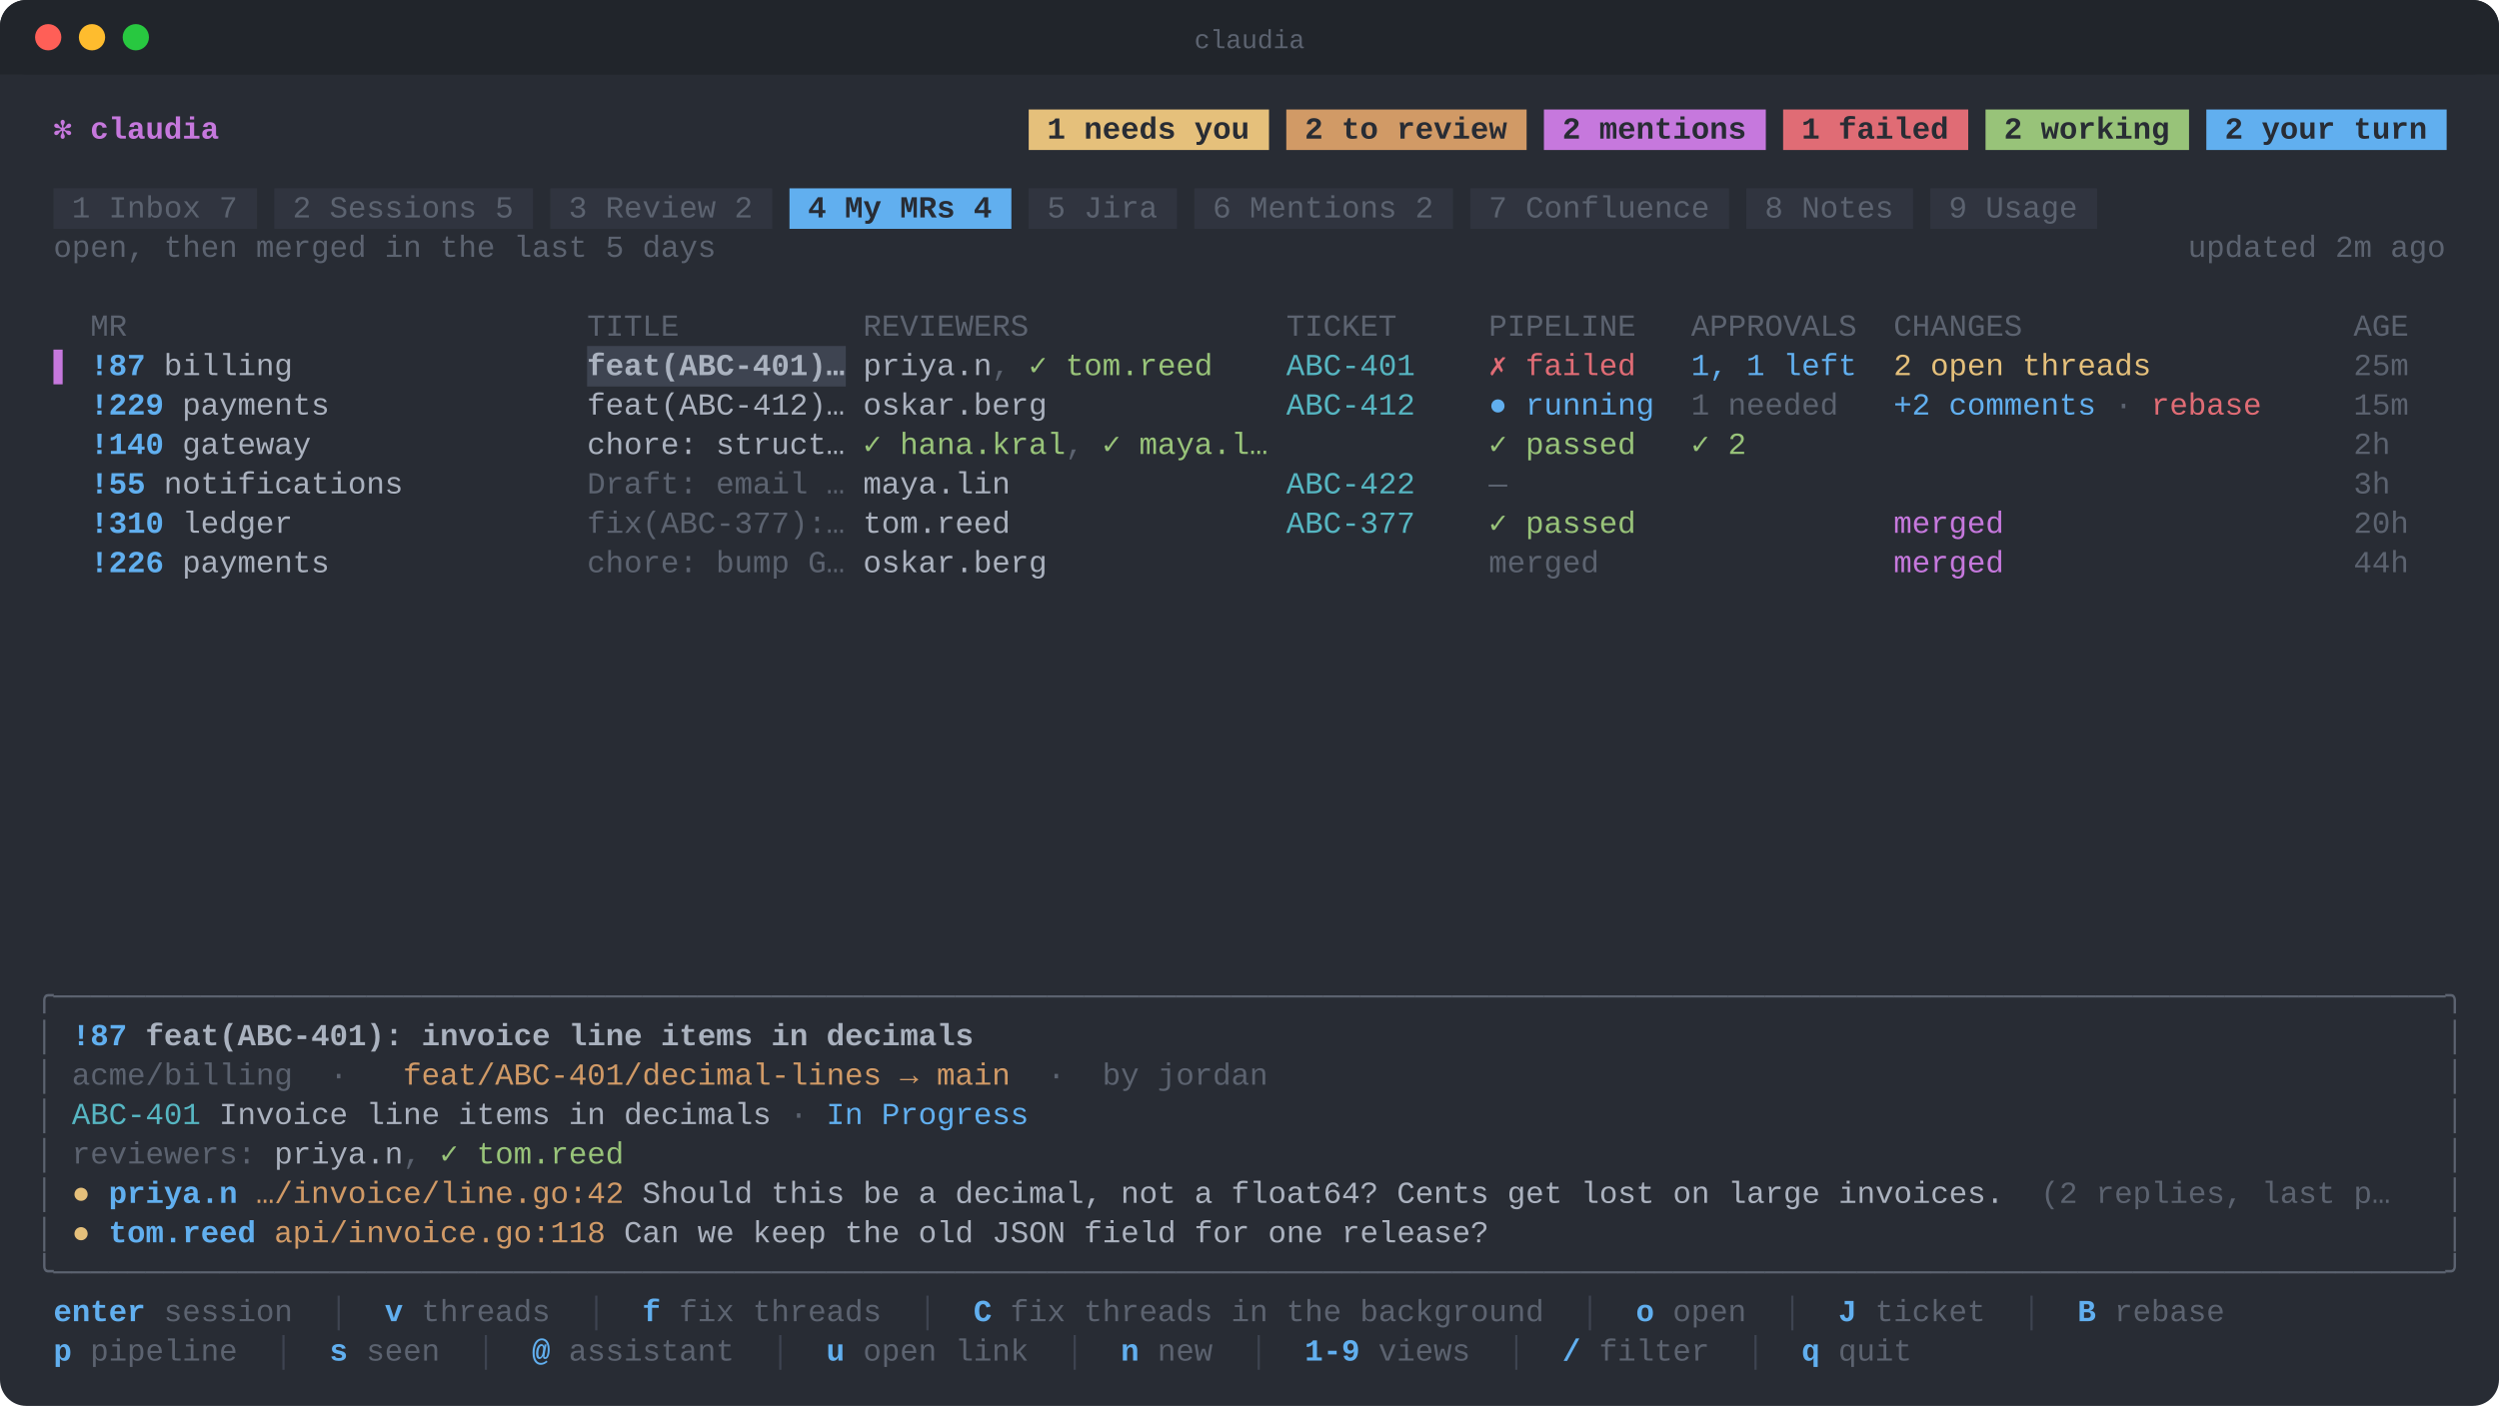
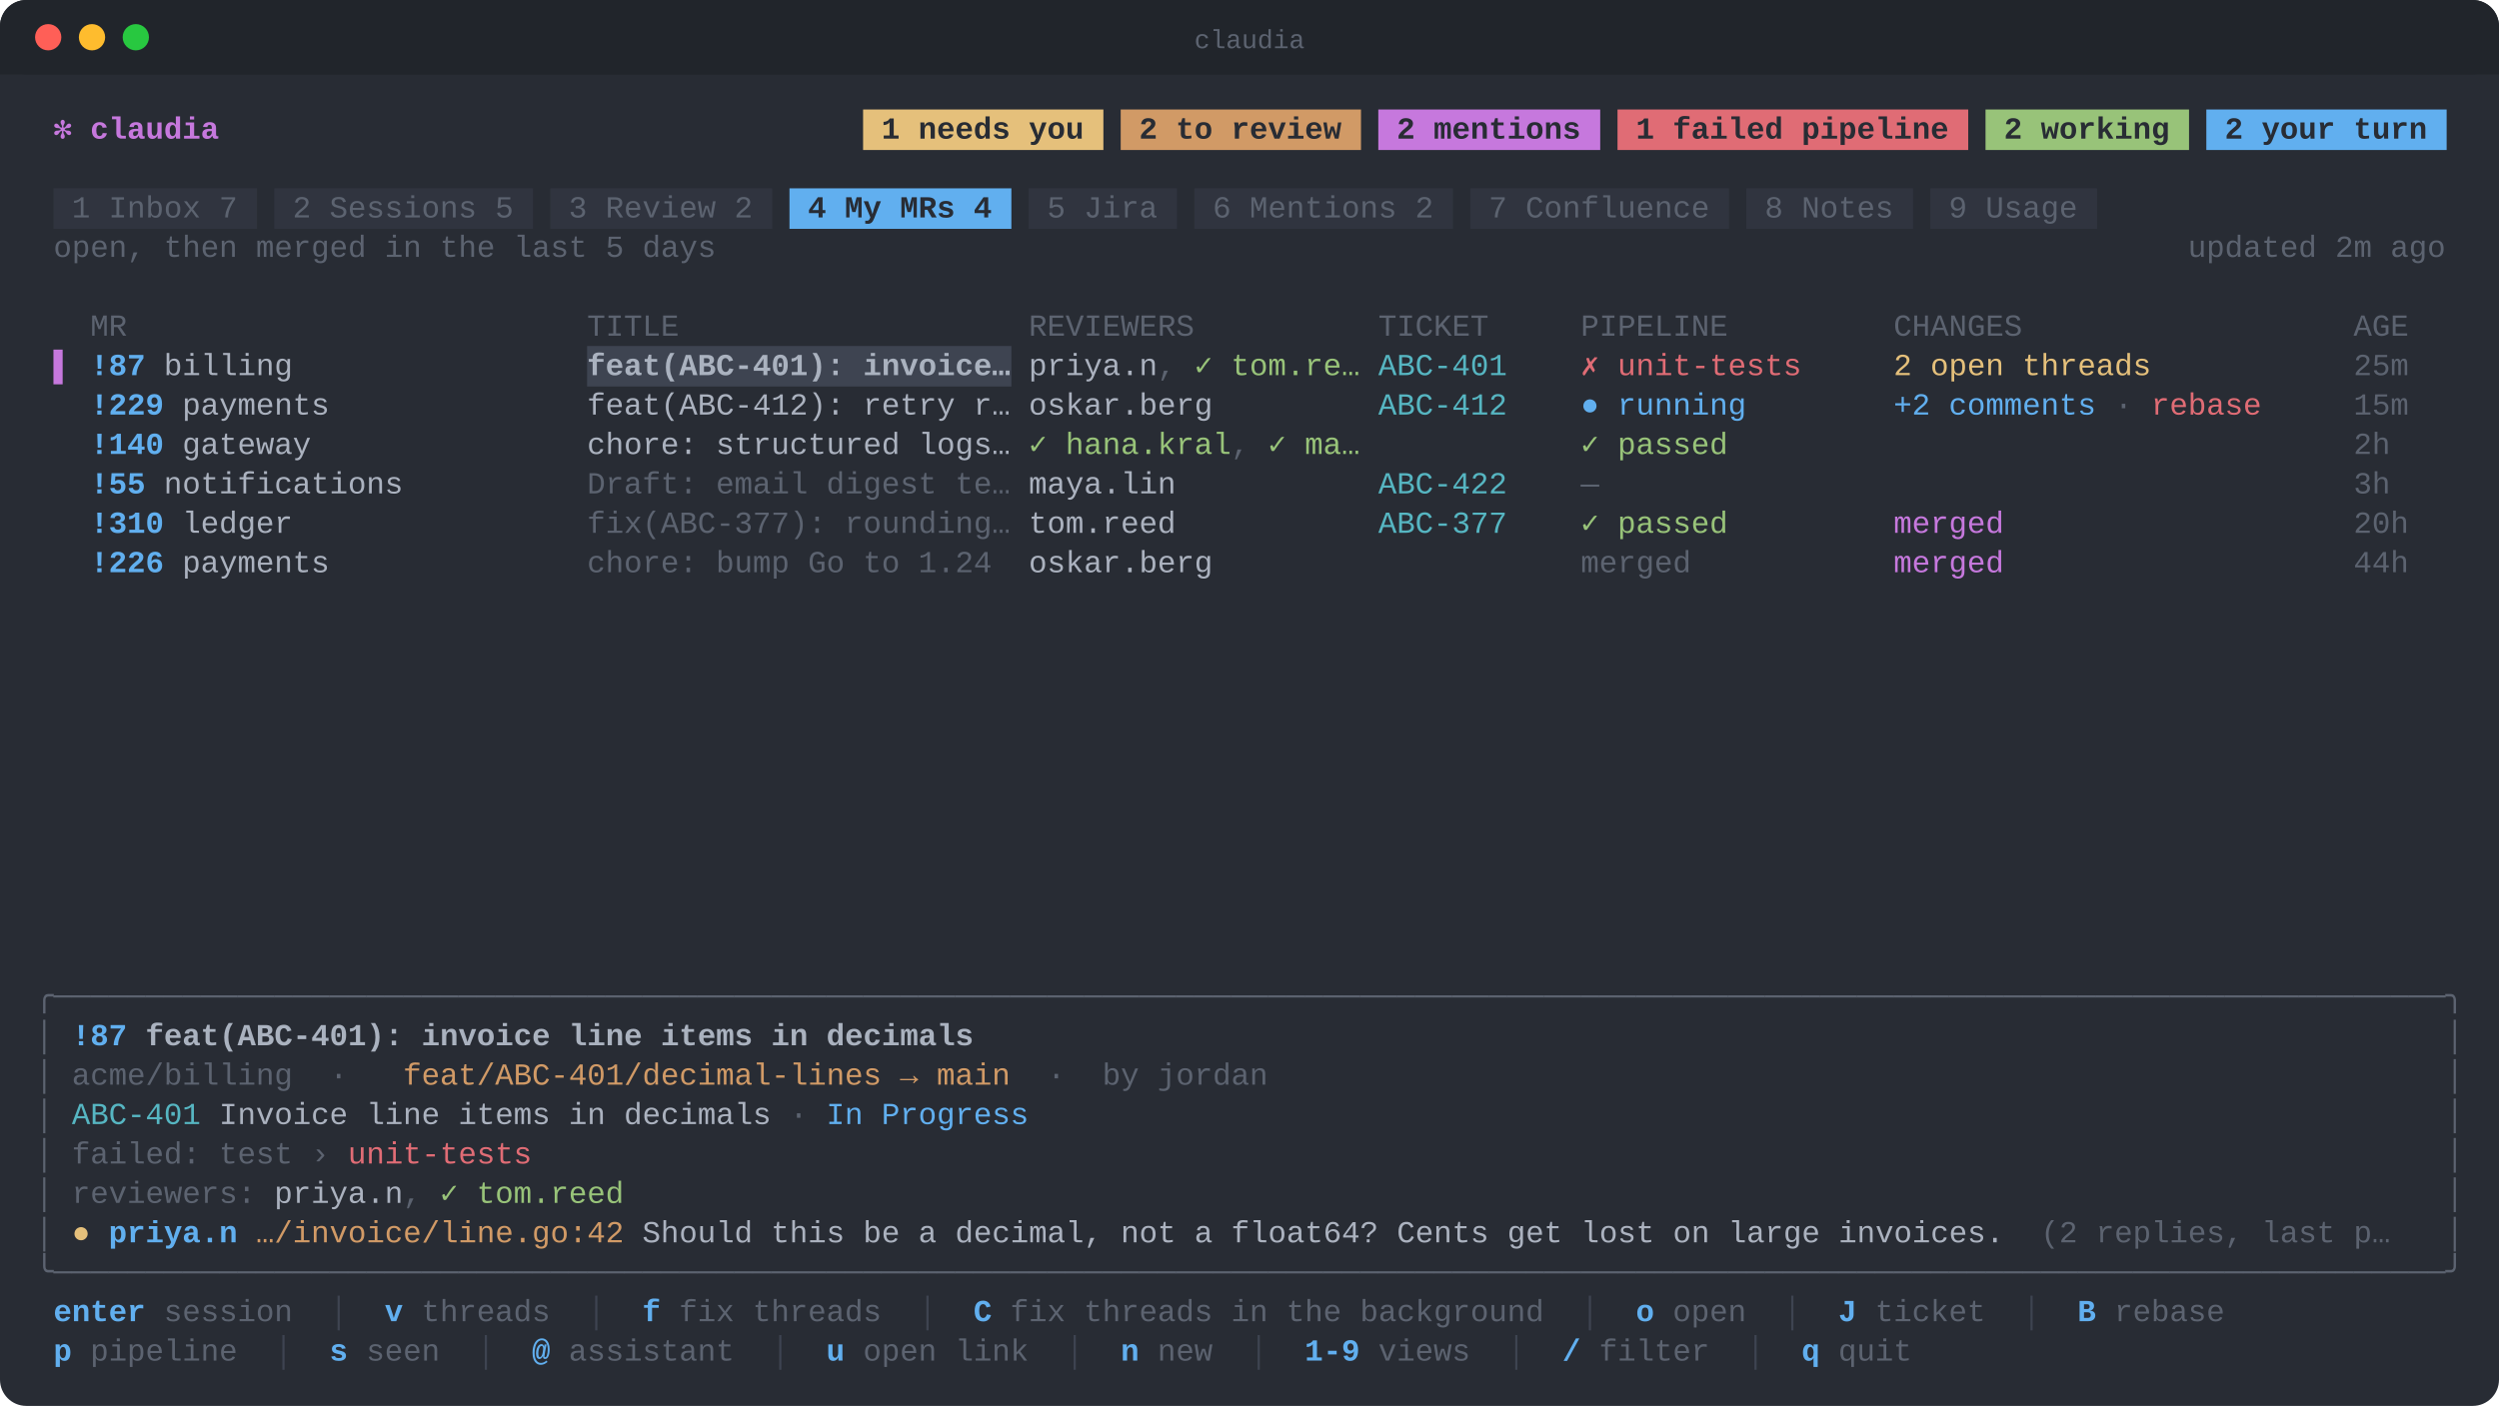
<svg xmlns="http://www.w3.org/2000/svg" width="1140.8" height="642" viewBox="0 0 1140.8 642" font-family="SFMono-Regular, Menlo, Consolas, 'Liberation Mono', monospace" font-size="14" xml:space="preserve">
  <rect width="1140.8" height="642" rx="12" fill="#282c34" />
  <rect width="1140.8" height="34" rx="12" fill="#21252b" />
  <rect y="22" width="1140.8" height="12" fill="#21252b" />
  <circle cx="22" cy="17" r="6" fill="#ff5f57" />
  <circle cx="42" cy="17" r="6" fill="#febc2e" />
  <circle cx="62" cy="17" r="6" fill="#28c840" />
  <text x="570.4" y="22" fill="#5c6370" font-size="12" text-anchor="middle">claudia</text>
-   <rect x="469.6" y="50.0" width="109.7" height="18.5" fill="#e5c07b" />
-   <rect x="587.2" y="50.0" width="109.7" height="18.5" fill="#d19a66" />
-   <rect x="704.8" y="50.0" width="101.3" height="18.5" fill="#c678dd" />
-   <rect x="814.0" y="50.0" width="84.5" height="18.5" fill="#e06c75" />
+   <rect x="394.0" y="50.0" width="109.7" height="18.5" fill="#e5c07b" />
+   <rect x="511.6" y="50.0" width="109.7" height="18.5" fill="#d19a66" />
+   <rect x="629.2" y="50.0" width="101.3" height="18.5" fill="#c678dd" />
+   <rect x="738.4" y="50.0" width="160.1" height="18.5" fill="#e06c75" />
  <rect x="906.4" y="50.0" width="92.9" height="18.5" fill="#98c379" />
  <rect x="1007.2" y="50.0" width="109.7" height="18.5" fill="#61afef" />
  <text x="24.4" y="63.3" fill="#c678dd" font-weight="bold">✻</text>
  <text x="41.2" y="63.3" fill="#c678dd" textLength="58.8" lengthAdjust="spacing" font-weight="bold">claudia</text>
-   <text x="478.0" y="63.3" fill="#282c34" textLength="92.4" lengthAdjust="spacing" font-weight="bold">1 needs you</text>
-   <text x="595.6" y="63.3" fill="#282c34" textLength="92.4" lengthAdjust="spacing" font-weight="bold">2 to review</text>
-   <text x="713.2" y="63.3" fill="#282c34" textLength="84.0" lengthAdjust="spacing" font-weight="bold">2 mentions</text>
-   <text x="822.4" y="63.3" fill="#282c34" textLength="67.2" lengthAdjust="spacing" font-weight="bold">1 failed</text>
+   <text x="402.4" y="63.3" fill="#282c34" textLength="92.4" lengthAdjust="spacing" font-weight="bold">1 needs you</text>
+   <text x="520.0" y="63.3" fill="#282c34" textLength="92.4" lengthAdjust="spacing" font-weight="bold">2 to review</text>
+   <text x="637.6" y="63.3" fill="#282c34" textLength="84.0" lengthAdjust="spacing" font-weight="bold">2 mentions</text>
+   <text x="746.8" y="63.3" fill="#282c34" textLength="142.8" lengthAdjust="spacing" font-weight="bold">1 failed pipeline</text>
  <text x="914.8" y="63.3" fill="#282c34" textLength="75.6" lengthAdjust="spacing" font-weight="bold">2 working</text>
  <text x="1015.6" y="63.3" fill="#282c34" textLength="92.4" lengthAdjust="spacing" font-weight="bold">2 your turn</text>
  <rect x="24.4" y="86.0" width="92.9" height="18.5" fill="#30343f" />
  <rect x="125.2" y="86.0" width="118.1" height="18.5" fill="#30343f" />
  <rect x="251.2" y="86.0" width="101.3" height="18.5" fill="#30343f" />
  <rect x="360.4" y="86.0" width="101.3" height="18.5" fill="#61afef" />
  <rect x="469.6" y="86.0" width="67.7" height="18.5" fill="#30343f" />
  <rect x="545.2" y="86.0" width="118.1" height="18.5" fill="#30343f" />
  <rect x="671.2" y="86.0" width="118.1" height="18.5" fill="#30343f" />
  <rect x="797.2" y="86.0" width="76.1" height="18.5" fill="#30343f" />
  <rect x="881.2" y="86.0" width="76.1" height="18.5" fill="#30343f" />
  <text x="32.8" y="99.3" fill="#5c6370" textLength="75.6" lengthAdjust="spacing">1 Inbox 7</text>
  <text x="133.6" y="99.3" fill="#5c6370" textLength="100.8" lengthAdjust="spacing">2 Sessions 5</text>
  <text x="259.6" y="99.3" fill="#5c6370" textLength="84.0" lengthAdjust="spacing">3 Review 2</text>
  <text x="368.8" y="99.3" fill="#282c34" textLength="84.0" lengthAdjust="spacing" font-weight="bold">4 My MRs 4</text>
  <text x="478.0" y="99.3" fill="#5c6370" textLength="50.4" lengthAdjust="spacing">5 Jira</text>
  <text x="553.6" y="99.3" fill="#5c6370" textLength="100.8" lengthAdjust="spacing">6 Mentions 2</text>
  <text x="679.6" y="99.3" fill="#5c6370" textLength="100.8" lengthAdjust="spacing">7 Confluence</text>
  <text x="805.6" y="99.3" fill="#5c6370" textLength="58.8" lengthAdjust="spacing">8 Notes</text>
  <text x="889.6" y="99.3" fill="#5c6370" textLength="58.8" lengthAdjust="spacing">9 Usage</text>
  <text x="24.4" y="117.3" fill="#5c6370" textLength="302.4" lengthAdjust="spacing">open, then merged in the last 5 days</text>
  <text x="998.8" y="117.3" fill="#5c6370" textLength="117.6" lengthAdjust="spacing">updated 2m ago</text>
  <text x="41.2" y="153.3" fill="#5c6370" textLength="16.8" lengthAdjust="spacing">MR</text>
  <text x="268.0" y="153.3" fill="#5c6370" textLength="42.0" lengthAdjust="spacing">TITLE</text>
-   <text x="394.0" y="153.3" fill="#5c6370" textLength="75.6" lengthAdjust="spacing">REVIEWERS</text>
-   <text x="587.2" y="153.3" fill="#5c6370" textLength="50.4" lengthAdjust="spacing">TICKET</text>
-   <text x="679.6" y="153.3" fill="#5c6370" textLength="67.2" lengthAdjust="spacing">PIPELINE</text>
-   <text x="772.0" y="153.3" fill="#5c6370" textLength="75.6" lengthAdjust="spacing">APPROVALS</text>
+   <text x="469.6" y="153.3" fill="#5c6370" textLength="75.6" lengthAdjust="spacing">REVIEWERS</text>
+   <text x="629.2" y="153.3" fill="#5c6370" textLength="50.4" lengthAdjust="spacing">TICKET</text>
+   <text x="721.6" y="153.3" fill="#5c6370" textLength="67.2" lengthAdjust="spacing">PIPELINE</text>
  <text x="864.4" y="153.3" fill="#5c6370" textLength="58.8" lengthAdjust="spacing">CHANGES</text>
  <text x="1074.4" y="153.3" fill="#5c6370" textLength="25.2" lengthAdjust="spacing">AGE</text>
-   <rect x="268.0" y="158.0" width="118.1" height="18.5" fill="#3e4451" />
+   <rect x="268.0" y="158.0" width="193.7" height="18.5" fill="#3e4451" />
  <text x="24.4" y="171.3" fill="#c678dd">▌</text>
  <text x="41.2" y="171.3" fill="#61afef" textLength="25.2" lengthAdjust="spacing" font-weight="bold">!87</text>
  <text x="74.8" y="171.3" fill="#abb2bf" textLength="58.8" lengthAdjust="spacing">billing</text>
-   <text x="268.0" y="171.3" fill="#aab2bf" textLength="109.2" lengthAdjust="spacing" font-weight="bold">feat(ABC-401)</text>
-   <text x="377.2" y="171.3" fill="#aab2bf" font-weight="bold">…</text>
-   <text x="394.0" y="171.3" fill="#abb2bf" textLength="58.8" lengthAdjust="spacing">priya.n</text>
-   <text x="452.8" y="171.3" fill="#5c6370">,</text>
-   <text x="469.6" y="171.3" fill="#98c379">✓</text>
-   <text x="486.4" y="171.3" fill="#98c379" textLength="67.2" lengthAdjust="spacing">tom.reed</text>
-   <text x="587.2" y="171.3" fill="#56b6c2" textLength="58.8" lengthAdjust="spacing">ABC-401</text>
-   <text x="679.6" y="171.3" fill="#e06c75">✗</text>
-   <text x="696.4" y="171.3" fill="#e06c75" textLength="50.4" lengthAdjust="spacing">failed</text>
-   <text x="772.0" y="171.3" fill="#61afef" textLength="75.6" lengthAdjust="spacing">1, 1 left</text>
+   <text x="268.0" y="171.3" fill="#aab2bf" textLength="184.8" lengthAdjust="spacing" font-weight="bold">feat(ABC-401): invoice</text>
+   <text x="452.8" y="171.3" fill="#aab2bf" font-weight="bold">…</text>
+   <text x="469.6" y="171.3" fill="#abb2bf" textLength="58.8" lengthAdjust="spacing">priya.n</text>
+   <text x="528.4" y="171.3" fill="#5c6370">,</text>
+   <text x="545.2" y="171.3" fill="#98c379">✓</text>
+   <text x="562.0" y="171.3" fill="#98c379" textLength="50.4" lengthAdjust="spacing">tom.re</text>
+   <text x="612.4" y="171.3" fill="#98c379">…</text>
+   <text x="629.2" y="171.3" fill="#56b6c2" textLength="58.8" lengthAdjust="spacing">ABC-401</text>
+   <text x="721.6" y="171.3" fill="#e06c75">✗</text>
+   <text x="738.4" y="171.3" fill="#e06c75" textLength="84.0" lengthAdjust="spacing">unit-tests</text>
  <text x="864.4" y="171.3" fill="#e5c07b" textLength="117.6" lengthAdjust="spacing">2 open threads</text>
  <text x="1074.4" y="171.3" fill="#5c6370" textLength="25.2" lengthAdjust="spacing">25m</text>
  <text x="41.2" y="189.3" fill="#61afef" textLength="33.6" lengthAdjust="spacing" font-weight="bold">!229</text>
  <text x="83.2" y="189.3" fill="#abb2bf" textLength="67.2" lengthAdjust="spacing">payments</text>
-   <text x="268.0" y="189.3" fill="#abb2bf" textLength="109.2" lengthAdjust="spacing">feat(ABC-412)</text>
-   <text x="377.2" y="189.3" fill="#abb2bf">…</text>
-   <text x="394.0" y="189.3" fill="#abb2bf" textLength="84.0" lengthAdjust="spacing">oskar.berg</text>
-   <text x="587.2" y="189.3" fill="#56b6c2" textLength="58.8" lengthAdjust="spacing">ABC-412</text>
-   <text x="679.6" y="189.3" fill="#61afef">●</text>
-   <text x="696.4" y="189.3" fill="#61afef" textLength="58.8" lengthAdjust="spacing">running</text>
-   <text x="772.0" y="189.3" fill="#5c6370" textLength="67.2" lengthAdjust="spacing">1 needed</text>
+   <text x="268.0" y="189.3" fill="#abb2bf" textLength="184.8" lengthAdjust="spacing">feat(ABC-412): retry r</text>
+   <text x="452.8" y="189.3" fill="#abb2bf">…</text>
+   <text x="469.6" y="189.3" fill="#abb2bf" textLength="84.0" lengthAdjust="spacing">oskar.berg</text>
+   <text x="629.2" y="189.3" fill="#56b6c2" textLength="58.8" lengthAdjust="spacing">ABC-412</text>
+   <text x="721.6" y="189.3" fill="#61afef">●</text>
+   <text x="738.4" y="189.3" fill="#61afef" textLength="58.8" lengthAdjust="spacing">running</text>
  <text x="864.4" y="189.3" fill="#61afef" textLength="92.4" lengthAdjust="spacing">+2 comments</text>
  <text x="965.2" y="189.3" fill="#5c6370">·</text>
  <text x="982.0" y="189.3" fill="#e06c75" textLength="50.4" lengthAdjust="spacing">rebase</text>
  <text x="1074.4" y="189.3" fill="#5c6370" textLength="25.2" lengthAdjust="spacing">15m</text>
  <text x="41.2" y="207.3" fill="#61afef" textLength="33.6" lengthAdjust="spacing" font-weight="bold">!140</text>
  <text x="83.2" y="207.3" fill="#abb2bf" textLength="58.8" lengthAdjust="spacing">gateway</text>
-   <text x="268.0" y="207.3" fill="#abb2bf" textLength="109.2" lengthAdjust="spacing">chore: struct</text>
-   <text x="377.2" y="207.3" fill="#abb2bf">…</text>
-   <text x="394.0" y="207.3" fill="#98c379">✓</text>
-   <text x="410.8" y="207.3" fill="#98c379" textLength="75.6" lengthAdjust="spacing">hana.kral</text>
-   <text x="486.4" y="207.3" fill="#5c6370">,</text>
-   <text x="503.2" y="207.3" fill="#98c379">✓</text>
-   <text x="520.0" y="207.3" fill="#98c379" textLength="50.4" lengthAdjust="spacing">maya.l</text>
-   <text x="570.4" y="207.3" fill="#98c379">…</text>
-   <text x="679.6" y="207.3" fill="#98c379">✓</text>
-   <text x="696.4" y="207.3" fill="#98c379" textLength="50.4" lengthAdjust="spacing">passed</text>
-   <text x="772.0" y="207.3" fill="#98c379">✓</text>
-   <text x="788.8" y="207.3" fill="#98c379">2</text>
+   <text x="268.0" y="207.3" fill="#abb2bf" textLength="184.8" lengthAdjust="spacing">chore: structured logs</text>
+   <text x="452.8" y="207.3" fill="#abb2bf">…</text>
+   <text x="469.6" y="207.3" fill="#98c379">✓</text>
+   <text x="486.4" y="207.3" fill="#98c379" textLength="75.6" lengthAdjust="spacing">hana.kral</text>
+   <text x="562.0" y="207.3" fill="#5c6370">,</text>
+   <text x="578.8" y="207.3" fill="#98c379">✓</text>
+   <text x="595.6" y="207.3" fill="#98c379" textLength="16.8" lengthAdjust="spacing">ma</text>
+   <text x="612.4" y="207.3" fill="#98c379">…</text>
+   <text x="721.6" y="207.3" fill="#98c379">✓</text>
+   <text x="738.4" y="207.3" fill="#98c379" textLength="50.4" lengthAdjust="spacing">passed</text>
  <text x="1074.4" y="207.3" fill="#5c6370" textLength="16.8" lengthAdjust="spacing">2h</text>
  <text x="41.2" y="225.3" fill="#61afef" textLength="25.2" lengthAdjust="spacing" font-weight="bold">!55</text>
  <text x="74.8" y="225.3" fill="#abb2bf" textLength="109.2" lengthAdjust="spacing">notifications</text>
-   <text x="268.0" y="225.3" fill="#5c6370" textLength="100.8" lengthAdjust="spacing">Draft: email</text>
-   <text x="377.2" y="225.3" fill="#5c6370">…</text>
-   <text x="394.0" y="225.3" fill="#abb2bf" textLength="67.2" lengthAdjust="spacing">maya.lin</text>
-   <text x="587.2" y="225.3" fill="#56b6c2" textLength="58.8" lengthAdjust="spacing">ABC-422</text>
-   <text x="679.6" y="225.3" fill="#5c6370">—</text>
+   <text x="268.0" y="225.3" fill="#5c6370" textLength="184.8" lengthAdjust="spacing">Draft: email digest te</text>
+   <text x="452.8" y="225.3" fill="#5c6370">…</text>
+   <text x="469.6" y="225.3" fill="#abb2bf" textLength="67.2" lengthAdjust="spacing">maya.lin</text>
+   <text x="629.2" y="225.3" fill="#56b6c2" textLength="58.8" lengthAdjust="spacing">ABC-422</text>
+   <text x="721.6" y="225.3" fill="#5c6370">—</text>
  <text x="1074.4" y="225.3" fill="#5c6370" textLength="16.8" lengthAdjust="spacing">3h</text>
  <text x="41.2" y="243.3" fill="#61afef" textLength="33.6" lengthAdjust="spacing" font-weight="bold">!310</text>
  <text x="83.2" y="243.3" fill="#abb2bf" textLength="50.4" lengthAdjust="spacing">ledger</text>
-   <text x="268.0" y="243.3" fill="#5c6370" textLength="109.2" lengthAdjust="spacing">fix(ABC-377):</text>
-   <text x="377.2" y="243.3" fill="#5c6370">…</text>
-   <text x="394.0" y="243.3" fill="#abb2bf" textLength="67.2" lengthAdjust="spacing">tom.reed</text>
-   <text x="587.2" y="243.3" fill="#56b6c2" textLength="58.8" lengthAdjust="spacing">ABC-377</text>
-   <text x="679.6" y="243.3" fill="#98c379">✓</text>
-   <text x="696.4" y="243.3" fill="#98c379" textLength="50.4" lengthAdjust="spacing">passed</text>
+   <text x="268.0" y="243.3" fill="#5c6370" textLength="184.8" lengthAdjust="spacing">fix(ABC-377): rounding</text>
+   <text x="452.8" y="243.3" fill="#5c6370">…</text>
+   <text x="469.6" y="243.3" fill="#abb2bf" textLength="67.2" lengthAdjust="spacing">tom.reed</text>
+   <text x="629.2" y="243.3" fill="#56b6c2" textLength="58.8" lengthAdjust="spacing">ABC-377</text>
+   <text x="721.6" y="243.3" fill="#98c379">✓</text>
+   <text x="738.4" y="243.3" fill="#98c379" textLength="50.4" lengthAdjust="spacing">passed</text>
  <text x="864.4" y="243.3" fill="#c678dd" textLength="50.4" lengthAdjust="spacing">merged</text>
  <text x="1074.4" y="243.3" fill="#5c6370" textLength="25.2" lengthAdjust="spacing">20h</text>
  <text x="41.2" y="261.3" fill="#61afef" textLength="33.6" lengthAdjust="spacing" font-weight="bold">!226</text>
  <text x="83.2" y="261.3" fill="#abb2bf" textLength="67.2" lengthAdjust="spacing">payments</text>
-   <text x="268.0" y="261.3" fill="#5c6370" textLength="109.2" lengthAdjust="spacing">chore: bump G</text>
-   <text x="377.2" y="261.3" fill="#5c6370">…</text>
-   <text x="394.0" y="261.3" fill="#abb2bf" textLength="84.0" lengthAdjust="spacing">oskar.berg</text>
-   <text x="679.6" y="261.3" fill="#5c6370" textLength="50.4" lengthAdjust="spacing">merged</text>
+   <text x="268.0" y="261.3" fill="#5c6370" textLength="184.8" lengthAdjust="spacing">chore: bump Go to 1.24</text>
+   <text x="469.6" y="261.3" fill="#abb2bf" textLength="84.0" lengthAdjust="spacing">oskar.berg</text>
+   <text x="721.6" y="261.3" fill="#5c6370" textLength="50.4" lengthAdjust="spacing">merged</text>
  <text x="864.4" y="261.3" fill="#c678dd" textLength="50.4" lengthAdjust="spacing">merged</text>
  <text x="1074.4" y="261.3" fill="#5c6370" textLength="25.2" lengthAdjust="spacing">44h</text>
  <text x="16.0" y="459.3" fill="#5c6370">╭</text>
  <text x="24.4" y="459.3" fill="#5c6370">─</text>
  <text x="32.8" y="459.3" fill="#5c6370">─</text>
  <text x="41.2" y="459.3" fill="#5c6370">─</text>
  <text x="49.6" y="459.3" fill="#5c6370">─</text>
  <text x="58.0" y="459.3" fill="#5c6370">─</text>
  <text x="66.4" y="459.3" fill="#5c6370">─</text>
  <text x="74.8" y="459.3" fill="#5c6370">─</text>
  <text x="83.2" y="459.3" fill="#5c6370">─</text>
  <text x="91.6" y="459.3" fill="#5c6370">─</text>
  <text x="100.0" y="459.3" fill="#5c6370">─</text>
  <text x="108.4" y="459.3" fill="#5c6370">─</text>
  <text x="116.8" y="459.3" fill="#5c6370">─</text>
  <text x="125.2" y="459.3" fill="#5c6370">─</text>
  <text x="133.6" y="459.3" fill="#5c6370">─</text>
  <text x="142.0" y="459.3" fill="#5c6370">─</text>
  <text x="150.4" y="459.3" fill="#5c6370">─</text>
  <text x="158.8" y="459.3" fill="#5c6370">─</text>
  <text x="167.2" y="459.3" fill="#5c6370">─</text>
  <text x="175.6" y="459.3" fill="#5c6370">─</text>
  <text x="184.0" y="459.3" fill="#5c6370">─</text>
  <text x="192.4" y="459.3" fill="#5c6370">─</text>
  <text x="200.8" y="459.3" fill="#5c6370">─</text>
  <text x="209.2" y="459.3" fill="#5c6370">─</text>
  <text x="217.6" y="459.3" fill="#5c6370">─</text>
  <text x="226.0" y="459.3" fill="#5c6370">─</text>
  <text x="234.4" y="459.3" fill="#5c6370">─</text>
  <text x="242.8" y="459.3" fill="#5c6370">─</text>
  <text x="251.2" y="459.3" fill="#5c6370">─</text>
  <text x="259.6" y="459.3" fill="#5c6370">─</text>
  <text x="268.0" y="459.3" fill="#5c6370">─</text>
  <text x="276.4" y="459.3" fill="#5c6370">─</text>
  <text x="284.8" y="459.3" fill="#5c6370">─</text>
  <text x="293.2" y="459.3" fill="#5c6370">─</text>
  <text x="301.6" y="459.3" fill="#5c6370">─</text>
  <text x="310.0" y="459.3" fill="#5c6370">─</text>
  <text x="318.4" y="459.3" fill="#5c6370">─</text>
  <text x="326.8" y="459.3" fill="#5c6370">─</text>
  <text x="335.2" y="459.3" fill="#5c6370">─</text>
  <text x="343.6" y="459.3" fill="#5c6370">─</text>
  <text x="352.0" y="459.3" fill="#5c6370">─</text>
  <text x="360.4" y="459.3" fill="#5c6370">─</text>
  <text x="368.8" y="459.3" fill="#5c6370">─</text>
  <text x="377.2" y="459.3" fill="#5c6370">─</text>
  <text x="385.6" y="459.3" fill="#5c6370">─</text>
  <text x="394.0" y="459.3" fill="#5c6370">─</text>
  <text x="402.4" y="459.3" fill="#5c6370">─</text>
  <text x="410.8" y="459.3" fill="#5c6370">─</text>
  <text x="419.2" y="459.3" fill="#5c6370">─</text>
  <text x="427.6" y="459.3" fill="#5c6370">─</text>
  <text x="436.0" y="459.3" fill="#5c6370">─</text>
  <text x="444.4" y="459.3" fill="#5c6370">─</text>
  <text x="452.8" y="459.3" fill="#5c6370">─</text>
  <text x="461.2" y="459.3" fill="#5c6370">─</text>
  <text x="469.6" y="459.3" fill="#5c6370">─</text>
  <text x="478.0" y="459.3" fill="#5c6370">─</text>
  <text x="486.4" y="459.3" fill="#5c6370">─</text>
  <text x="494.8" y="459.3" fill="#5c6370">─</text>
  <text x="503.2" y="459.3" fill="#5c6370">─</text>
  <text x="511.6" y="459.3" fill="#5c6370">─</text>
  <text x="520.0" y="459.3" fill="#5c6370">─</text>
  <text x="528.4" y="459.3" fill="#5c6370">─</text>
  <text x="536.8" y="459.3" fill="#5c6370">─</text>
  <text x="545.2" y="459.3" fill="#5c6370">─</text>
  <text x="553.6" y="459.3" fill="#5c6370">─</text>
  <text x="562.0" y="459.3" fill="#5c6370">─</text>
  <text x="570.4" y="459.3" fill="#5c6370">─</text>
  <text x="578.8" y="459.3" fill="#5c6370">─</text>
  <text x="587.2" y="459.3" fill="#5c6370">─</text>
  <text x="595.6" y="459.3" fill="#5c6370">─</text>
  <text x="604.0" y="459.3" fill="#5c6370">─</text>
  <text x="612.4" y="459.3" fill="#5c6370">─</text>
  <text x="620.8" y="459.3" fill="#5c6370">─</text>
  <text x="629.2" y="459.3" fill="#5c6370">─</text>
  <text x="637.6" y="459.3" fill="#5c6370">─</text>
  <text x="646.0" y="459.3" fill="#5c6370">─</text>
  <text x="654.4" y="459.3" fill="#5c6370">─</text>
  <text x="662.8" y="459.3" fill="#5c6370">─</text>
  <text x="671.2" y="459.3" fill="#5c6370">─</text>
  <text x="679.6" y="459.3" fill="#5c6370">─</text>
  <text x="688.0" y="459.3" fill="#5c6370">─</text>
  <text x="696.4" y="459.3" fill="#5c6370">─</text>
  <text x="704.8" y="459.3" fill="#5c6370">─</text>
  <text x="713.2" y="459.3" fill="#5c6370">─</text>
  <text x="721.6" y="459.3" fill="#5c6370">─</text>
  <text x="730.0" y="459.3" fill="#5c6370">─</text>
  <text x="738.4" y="459.3" fill="#5c6370">─</text>
  <text x="746.8" y="459.3" fill="#5c6370">─</text>
  <text x="755.2" y="459.3" fill="#5c6370">─</text>
  <text x="763.6" y="459.3" fill="#5c6370">─</text>
  <text x="772.0" y="459.3" fill="#5c6370">─</text>
  <text x="780.4" y="459.3" fill="#5c6370">─</text>
  <text x="788.8" y="459.3" fill="#5c6370">─</text>
  <text x="797.2" y="459.3" fill="#5c6370">─</text>
  <text x="805.6" y="459.3" fill="#5c6370">─</text>
  <text x="814.0" y="459.3" fill="#5c6370">─</text>
  <text x="822.4" y="459.3" fill="#5c6370">─</text>
  <text x="830.8" y="459.3" fill="#5c6370">─</text>
  <text x="839.2" y="459.3" fill="#5c6370">─</text>
  <text x="847.6" y="459.3" fill="#5c6370">─</text>
  <text x="856.0" y="459.3" fill="#5c6370">─</text>
  <text x="864.4" y="459.3" fill="#5c6370">─</text>
  <text x="872.8" y="459.3" fill="#5c6370">─</text>
  <text x="881.2" y="459.3" fill="#5c6370">─</text>
  <text x="889.6" y="459.3" fill="#5c6370">─</text>
  <text x="898.0" y="459.3" fill="#5c6370">─</text>
  <text x="906.4" y="459.3" fill="#5c6370">─</text>
  <text x="914.8" y="459.3" fill="#5c6370">─</text>
  <text x="923.2" y="459.3" fill="#5c6370">─</text>
  <text x="931.6" y="459.3" fill="#5c6370">─</text>
  <text x="940.0" y="459.3" fill="#5c6370">─</text>
  <text x="948.4" y="459.3" fill="#5c6370">─</text>
  <text x="956.8" y="459.3" fill="#5c6370">─</text>
  <text x="965.2" y="459.3" fill="#5c6370">─</text>
  <text x="973.6" y="459.3" fill="#5c6370">─</text>
  <text x="982.0" y="459.3" fill="#5c6370">─</text>
  <text x="990.4" y="459.3" fill="#5c6370">─</text>
  <text x="998.8" y="459.3" fill="#5c6370">─</text>
  <text x="1007.2" y="459.3" fill="#5c6370">─</text>
  <text x="1015.6" y="459.3" fill="#5c6370">─</text>
  <text x="1024.0" y="459.3" fill="#5c6370">─</text>
  <text x="1032.4" y="459.3" fill="#5c6370">─</text>
  <text x="1040.8" y="459.3" fill="#5c6370">─</text>
  <text x="1049.2" y="459.3" fill="#5c6370">─</text>
  <text x="1057.6" y="459.3" fill="#5c6370">─</text>
  <text x="1066.0" y="459.3" fill="#5c6370">─</text>
  <text x="1074.4" y="459.3" fill="#5c6370">─</text>
  <text x="1082.8" y="459.3" fill="#5c6370">─</text>
  <text x="1091.2" y="459.3" fill="#5c6370">─</text>
  <text x="1099.6" y="459.3" fill="#5c6370">─</text>
  <text x="1108.0" y="459.3" fill="#5c6370">─</text>
  <text x="1116.4" y="459.3" fill="#5c6370">╮</text>
  <text x="16.0" y="477.3" fill="#5c6370">│</text>
  <text x="32.8" y="477.3" fill="#61afef" textLength="25.2" lengthAdjust="spacing" font-weight="bold">!87</text>
  <text x="66.4" y="477.3" fill="#aab2bf" textLength="378.0" lengthAdjust="spacing" font-weight="bold">feat(ABC-401): invoice line items in decimals</text>
  <text x="1116.4" y="477.3" fill="#5c6370">│</text>
  <text x="16.0" y="495.3" fill="#5c6370">│</text>
  <text x="32.8" y="495.3" fill="#5c6370" textLength="100.8" lengthAdjust="spacing">acme/billing</text>
  <text x="150.4" y="495.3" fill="#5c6370">·</text>
  <text x="184.0" y="495.3" fill="#d19a66" textLength="218.4" lengthAdjust="spacing">feat/ABC-401/decimal-lines</text>
  <text x="410.8" y="495.3" fill="#d19a66">→</text>
  <text x="427.6" y="495.3" fill="#d19a66" textLength="33.6" lengthAdjust="spacing">main</text>
  <text x="478.0" y="495.3" fill="#5c6370">·</text>
  <text x="503.2" y="495.3" fill="#5c6370" textLength="75.6" lengthAdjust="spacing">by jordan</text>
  <text x="1116.4" y="495.3" fill="#5c6370">│</text>
  <text x="16.0" y="513.3" fill="#5c6370">│</text>
  <text x="32.8" y="513.3" fill="#56b6c2" textLength="58.8" lengthAdjust="spacing">ABC-401</text>
  <text x="100.0" y="513.3" fill="#abb2bf" textLength="252.0" lengthAdjust="spacing">Invoice line items in decimals</text>
  <text x="360.4" y="513.3" fill="#5c6370">·</text>
  <text x="377.2" y="513.3" fill="#61afef" textLength="92.4" lengthAdjust="spacing">In Progress</text>
  <text x="1116.4" y="513.3" fill="#5c6370">│</text>
  <text x="16.0" y="531.3" fill="#5c6370">│</text>
-   <text x="32.8" y="531.3" fill="#5c6370" textLength="84.0" lengthAdjust="spacing">reviewers:</text>
-   <text x="125.2" y="531.3" fill="#abb2bf" textLength="58.8" lengthAdjust="spacing">priya.n</text>
-   <text x="184.0" y="531.3" fill="#5c6370">,</text>
-   <text x="200.8" y="531.3" fill="#98c379">✓</text>
-   <text x="217.6" y="531.3" fill="#98c379" textLength="67.2" lengthAdjust="spacing">tom.reed</text>
+   <text x="32.8" y="531.3" fill="#5c6370" textLength="100.8" lengthAdjust="spacing">failed: test</text>
+   <text x="142.0" y="531.3" fill="#5c6370">›</text>
+   <text x="158.8" y="531.3" fill="#e06c75" textLength="84.0" lengthAdjust="spacing">unit-tests</text>
  <text x="1116.4" y="531.3" fill="#5c6370">│</text>
  <text x="16.0" y="549.3" fill="#5c6370">│</text>
-   <text x="32.8" y="549.3" fill="#e5c07b">●</text>
-   <text x="49.6" y="549.3" fill="#61afef" textLength="58.8" lengthAdjust="spacing" font-weight="bold">priya.n</text>
-   <text x="116.8" y="549.3" fill="#d19a66">…</text>
-   <text x="125.2" y="549.3" fill="#d19a66" textLength="159.6" lengthAdjust="spacing">/invoice/line.go:42</text>
-   <text x="293.2" y="549.3" fill="#abb2bf" textLength="621.6" lengthAdjust="spacing">Should this be a decimal, not a float64? Cents get lost on large invoices.</text>
-   <text x="931.6" y="549.3" fill="#5c6370" textLength="151.2" lengthAdjust="spacing">(2 replies, last p</text>
-   <text x="1082.8" y="549.3" fill="#5c6370">…</text>
+   <text x="32.8" y="549.3" fill="#5c6370" textLength="84.0" lengthAdjust="spacing">reviewers:</text>
+   <text x="125.2" y="549.3" fill="#abb2bf" textLength="58.8" lengthAdjust="spacing">priya.n</text>
+   <text x="184.0" y="549.3" fill="#5c6370">,</text>
+   <text x="200.8" y="549.3" fill="#98c379">✓</text>
+   <text x="217.6" y="549.3" fill="#98c379" textLength="67.2" lengthAdjust="spacing">tom.reed</text>
  <text x="1116.4" y="549.3" fill="#5c6370">│</text>
  <text x="16.0" y="567.3" fill="#5c6370">│</text>
  <text x="32.8" y="567.3" fill="#e5c07b">●</text>
-   <text x="49.6" y="567.3" fill="#61afef" textLength="67.2" lengthAdjust="spacing" font-weight="bold">tom.reed</text>
-   <text x="125.2" y="567.3" fill="#d19a66" textLength="151.2" lengthAdjust="spacing">api/invoice.go:118</text>
-   <text x="284.8" y="567.3" fill="#abb2bf" textLength="394.8" lengthAdjust="spacing">Can we keep the old JSON field for one release?</text>
+   <text x="49.6" y="567.3" fill="#61afef" textLength="58.8" lengthAdjust="spacing" font-weight="bold">priya.n</text>
+   <text x="116.8" y="567.3" fill="#d19a66">…</text>
+   <text x="125.2" y="567.3" fill="#d19a66" textLength="159.6" lengthAdjust="spacing">/invoice/line.go:42</text>
+   <text x="293.2" y="567.3" fill="#abb2bf" textLength="621.6" lengthAdjust="spacing">Should this be a decimal, not a float64? Cents get lost on large invoices.</text>
+   <text x="931.6" y="567.3" fill="#5c6370" textLength="151.2" lengthAdjust="spacing">(2 replies, last p</text>
+   <text x="1082.8" y="567.3" fill="#5c6370">…</text>
  <text x="1116.4" y="567.3" fill="#5c6370">│</text>
  <text x="16.0" y="585.3" fill="#5c6370">╰</text>
  <text x="24.4" y="585.3" fill="#5c6370">─</text>
  <text x="32.8" y="585.3" fill="#5c6370">─</text>
  <text x="41.2" y="585.3" fill="#5c6370">─</text>
  <text x="49.6" y="585.3" fill="#5c6370">─</text>
  <text x="58.0" y="585.3" fill="#5c6370">─</text>
  <text x="66.4" y="585.3" fill="#5c6370">─</text>
  <text x="74.8" y="585.3" fill="#5c6370">─</text>
  <text x="83.2" y="585.3" fill="#5c6370">─</text>
  <text x="91.6" y="585.3" fill="#5c6370">─</text>
  <text x="100.0" y="585.3" fill="#5c6370">─</text>
  <text x="108.4" y="585.3" fill="#5c6370">─</text>
  <text x="116.8" y="585.3" fill="#5c6370">─</text>
  <text x="125.2" y="585.3" fill="#5c6370">─</text>
  <text x="133.6" y="585.3" fill="#5c6370">─</text>
  <text x="142.0" y="585.3" fill="#5c6370">─</text>
  <text x="150.4" y="585.3" fill="#5c6370">─</text>
  <text x="158.8" y="585.3" fill="#5c6370">─</text>
  <text x="167.2" y="585.3" fill="#5c6370">─</text>
  <text x="175.6" y="585.3" fill="#5c6370">─</text>
  <text x="184.0" y="585.3" fill="#5c6370">─</text>
  <text x="192.4" y="585.3" fill="#5c6370">─</text>
  <text x="200.8" y="585.3" fill="#5c6370">─</text>
  <text x="209.2" y="585.3" fill="#5c6370">─</text>
  <text x="217.6" y="585.3" fill="#5c6370">─</text>
  <text x="226.0" y="585.3" fill="#5c6370">─</text>
  <text x="234.4" y="585.3" fill="#5c6370">─</text>
  <text x="242.8" y="585.3" fill="#5c6370">─</text>
  <text x="251.2" y="585.3" fill="#5c6370">─</text>
  <text x="259.6" y="585.3" fill="#5c6370">─</text>
  <text x="268.0" y="585.3" fill="#5c6370">─</text>
  <text x="276.4" y="585.3" fill="#5c6370">─</text>
  <text x="284.8" y="585.3" fill="#5c6370">─</text>
  <text x="293.2" y="585.3" fill="#5c6370">─</text>
  <text x="301.6" y="585.3" fill="#5c6370">─</text>
  <text x="310.0" y="585.3" fill="#5c6370">─</text>
  <text x="318.4" y="585.3" fill="#5c6370">─</text>
  <text x="326.8" y="585.3" fill="#5c6370">─</text>
  <text x="335.2" y="585.3" fill="#5c6370">─</text>
  <text x="343.6" y="585.3" fill="#5c6370">─</text>
  <text x="352.0" y="585.3" fill="#5c6370">─</text>
  <text x="360.4" y="585.3" fill="#5c6370">─</text>
  <text x="368.8" y="585.3" fill="#5c6370">─</text>
  <text x="377.2" y="585.3" fill="#5c6370">─</text>
  <text x="385.6" y="585.3" fill="#5c6370">─</text>
  <text x="394.0" y="585.3" fill="#5c6370">─</text>
  <text x="402.4" y="585.3" fill="#5c6370">─</text>
  <text x="410.8" y="585.3" fill="#5c6370">─</text>
  <text x="419.2" y="585.3" fill="#5c6370">─</text>
  <text x="427.6" y="585.3" fill="#5c6370">─</text>
  <text x="436.0" y="585.3" fill="#5c6370">─</text>
  <text x="444.4" y="585.3" fill="#5c6370">─</text>
  <text x="452.8" y="585.3" fill="#5c6370">─</text>
  <text x="461.2" y="585.3" fill="#5c6370">─</text>
  <text x="469.6" y="585.3" fill="#5c6370">─</text>
  <text x="478.0" y="585.3" fill="#5c6370">─</text>
  <text x="486.4" y="585.3" fill="#5c6370">─</text>
  <text x="494.8" y="585.3" fill="#5c6370">─</text>
  <text x="503.2" y="585.3" fill="#5c6370">─</text>
  <text x="511.6" y="585.3" fill="#5c6370">─</text>
  <text x="520.0" y="585.3" fill="#5c6370">─</text>
  <text x="528.4" y="585.3" fill="#5c6370">─</text>
  <text x="536.8" y="585.3" fill="#5c6370">─</text>
  <text x="545.2" y="585.3" fill="#5c6370">─</text>
  <text x="553.6" y="585.3" fill="#5c6370">─</text>
  <text x="562.0" y="585.3" fill="#5c6370">─</text>
  <text x="570.4" y="585.3" fill="#5c6370">─</text>
  <text x="578.8" y="585.3" fill="#5c6370">─</text>
  <text x="587.2" y="585.3" fill="#5c6370">─</text>
  <text x="595.6" y="585.3" fill="#5c6370">─</text>
  <text x="604.0" y="585.3" fill="#5c6370">─</text>
  <text x="612.4" y="585.3" fill="#5c6370">─</text>
  <text x="620.8" y="585.3" fill="#5c6370">─</text>
  <text x="629.2" y="585.3" fill="#5c6370">─</text>
  <text x="637.6" y="585.3" fill="#5c6370">─</text>
  <text x="646.0" y="585.3" fill="#5c6370">─</text>
  <text x="654.4" y="585.3" fill="#5c6370">─</text>
  <text x="662.8" y="585.3" fill="#5c6370">─</text>
  <text x="671.2" y="585.3" fill="#5c6370">─</text>
  <text x="679.6" y="585.3" fill="#5c6370">─</text>
  <text x="688.0" y="585.3" fill="#5c6370">─</text>
  <text x="696.4" y="585.3" fill="#5c6370">─</text>
  <text x="704.8" y="585.3" fill="#5c6370">─</text>
  <text x="713.2" y="585.3" fill="#5c6370">─</text>
  <text x="721.6" y="585.3" fill="#5c6370">─</text>
  <text x="730.0" y="585.3" fill="#5c6370">─</text>
  <text x="738.4" y="585.3" fill="#5c6370">─</text>
  <text x="746.8" y="585.3" fill="#5c6370">─</text>
  <text x="755.2" y="585.3" fill="#5c6370">─</text>
  <text x="763.6" y="585.3" fill="#5c6370">─</text>
  <text x="772.0" y="585.3" fill="#5c6370">─</text>
  <text x="780.4" y="585.3" fill="#5c6370">─</text>
  <text x="788.8" y="585.3" fill="#5c6370">─</text>
  <text x="797.2" y="585.3" fill="#5c6370">─</text>
  <text x="805.6" y="585.3" fill="#5c6370">─</text>
  <text x="814.0" y="585.3" fill="#5c6370">─</text>
  <text x="822.4" y="585.3" fill="#5c6370">─</text>
  <text x="830.8" y="585.3" fill="#5c6370">─</text>
  <text x="839.2" y="585.3" fill="#5c6370">─</text>
  <text x="847.6" y="585.3" fill="#5c6370">─</text>
  <text x="856.0" y="585.3" fill="#5c6370">─</text>
  <text x="864.4" y="585.3" fill="#5c6370">─</text>
  <text x="872.8" y="585.3" fill="#5c6370">─</text>
  <text x="881.2" y="585.3" fill="#5c6370">─</text>
  <text x="889.6" y="585.3" fill="#5c6370">─</text>
  <text x="898.0" y="585.3" fill="#5c6370">─</text>
  <text x="906.4" y="585.3" fill="#5c6370">─</text>
  <text x="914.8" y="585.3" fill="#5c6370">─</text>
  <text x="923.2" y="585.3" fill="#5c6370">─</text>
  <text x="931.6" y="585.3" fill="#5c6370">─</text>
  <text x="940.0" y="585.3" fill="#5c6370">─</text>
  <text x="948.4" y="585.3" fill="#5c6370">─</text>
  <text x="956.8" y="585.3" fill="#5c6370">─</text>
  <text x="965.2" y="585.3" fill="#5c6370">─</text>
  <text x="973.6" y="585.3" fill="#5c6370">─</text>
  <text x="982.0" y="585.3" fill="#5c6370">─</text>
  <text x="990.4" y="585.3" fill="#5c6370">─</text>
  <text x="998.8" y="585.3" fill="#5c6370">─</text>
  <text x="1007.2" y="585.3" fill="#5c6370">─</text>
  <text x="1015.6" y="585.3" fill="#5c6370">─</text>
  <text x="1024.0" y="585.3" fill="#5c6370">─</text>
  <text x="1032.4" y="585.3" fill="#5c6370">─</text>
  <text x="1040.8" y="585.3" fill="#5c6370">─</text>
  <text x="1049.2" y="585.3" fill="#5c6370">─</text>
  <text x="1057.6" y="585.3" fill="#5c6370">─</text>
  <text x="1066.0" y="585.3" fill="#5c6370">─</text>
  <text x="1074.4" y="585.3" fill="#5c6370">─</text>
  <text x="1082.8" y="585.3" fill="#5c6370">─</text>
  <text x="1091.2" y="585.3" fill="#5c6370">─</text>
  <text x="1099.6" y="585.3" fill="#5c6370">─</text>
  <text x="1108.0" y="585.3" fill="#5c6370">─</text>
  <text x="1116.4" y="585.3" fill="#5c6370">╯</text>
  <text x="24.4" y="603.3" fill="#61afef" textLength="42.0" lengthAdjust="spacing" font-weight="bold">enter</text>
  <text x="74.8" y="603.3" fill="#5c6370" textLength="58.8" lengthAdjust="spacing">session</text>
  <text x="150.4" y="603.3" fill="#3e4451">│</text>
  <text x="175.6" y="603.3" fill="#61afef" font-weight="bold">v</text>
  <text x="192.4" y="603.3" fill="#5c6370" textLength="58.8" lengthAdjust="spacing">threads</text>
  <text x="268.0" y="603.3" fill="#3e4451">│</text>
  <text x="293.2" y="603.3" fill="#61afef" font-weight="bold">f</text>
  <text x="310.0" y="603.3" fill="#5c6370" textLength="92.4" lengthAdjust="spacing">fix threads</text>
  <text x="419.2" y="603.3" fill="#3e4451">│</text>
  <text x="444.4" y="603.3" fill="#61afef" font-weight="bold">C</text>
  <text x="461.2" y="603.3" fill="#5c6370" textLength="243.6" lengthAdjust="spacing">fix threads in the background</text>
  <text x="721.6" y="603.3" fill="#3e4451">│</text>
  <text x="746.8" y="603.3" fill="#61afef" font-weight="bold">o</text>
  <text x="763.6" y="603.3" fill="#5c6370" textLength="33.6" lengthAdjust="spacing">open</text>
  <text x="814.0" y="603.3" fill="#3e4451">│</text>
  <text x="839.2" y="603.3" fill="#61afef" font-weight="bold">J</text>
  <text x="856.0" y="603.3" fill="#5c6370" textLength="50.4" lengthAdjust="spacing">ticket</text>
  <text x="923.2" y="603.3" fill="#3e4451">│</text>
  <text x="948.4" y="603.3" fill="#61afef" font-weight="bold">B</text>
  <text x="965.2" y="603.3" fill="#5c6370" textLength="50.4" lengthAdjust="spacing">rebase</text>
  <text x="24.4" y="621.3" fill="#61afef" font-weight="bold">p</text>
  <text x="41.2" y="621.3" fill="#5c6370" textLength="67.2" lengthAdjust="spacing">pipeline</text>
  <text x="125.2" y="621.3" fill="#3e4451">│</text>
  <text x="150.4" y="621.3" fill="#61afef" font-weight="bold">s</text>
  <text x="167.2" y="621.3" fill="#5c6370" textLength="33.6" lengthAdjust="spacing">seen</text>
  <text x="217.6" y="621.3" fill="#3e4451">│</text>
  <text x="242.8" y="621.3" fill="#61afef" font-weight="bold">@</text>
  <text x="259.6" y="621.3" fill="#5c6370" textLength="75.6" lengthAdjust="spacing">assistant</text>
  <text x="352.0" y="621.3" fill="#3e4451">│</text>
  <text x="377.2" y="621.3" fill="#61afef" font-weight="bold">u</text>
  <text x="394.0" y="621.3" fill="#5c6370" textLength="75.6" lengthAdjust="spacing">open link</text>
  <text x="486.4" y="621.3" fill="#3e4451">│</text>
  <text x="511.6" y="621.3" fill="#61afef" font-weight="bold">n</text>
  <text x="528.4" y="621.3" fill="#5c6370" textLength="25.2" lengthAdjust="spacing">new</text>
  <text x="570.4" y="621.3" fill="#3e4451">│</text>
  <text x="595.6" y="621.3" fill="#61afef" textLength="25.2" lengthAdjust="spacing" font-weight="bold">1-9</text>
  <text x="629.2" y="621.3" fill="#5c6370" textLength="42.0" lengthAdjust="spacing">views</text>
  <text x="688.0" y="621.3" fill="#3e4451">│</text>
  <text x="713.2" y="621.3" fill="#61afef" font-weight="bold">/</text>
  <text x="730.0" y="621.3" fill="#5c6370" textLength="50.4" lengthAdjust="spacing">filter</text>
  <text x="797.2" y="621.3" fill="#3e4451">│</text>
  <text x="822.4" y="621.3" fill="#61afef" font-weight="bold">q</text>
  <text x="839.2" y="621.3" fill="#5c6370" textLength="33.6" lengthAdjust="spacing">quit</text>
</svg>
